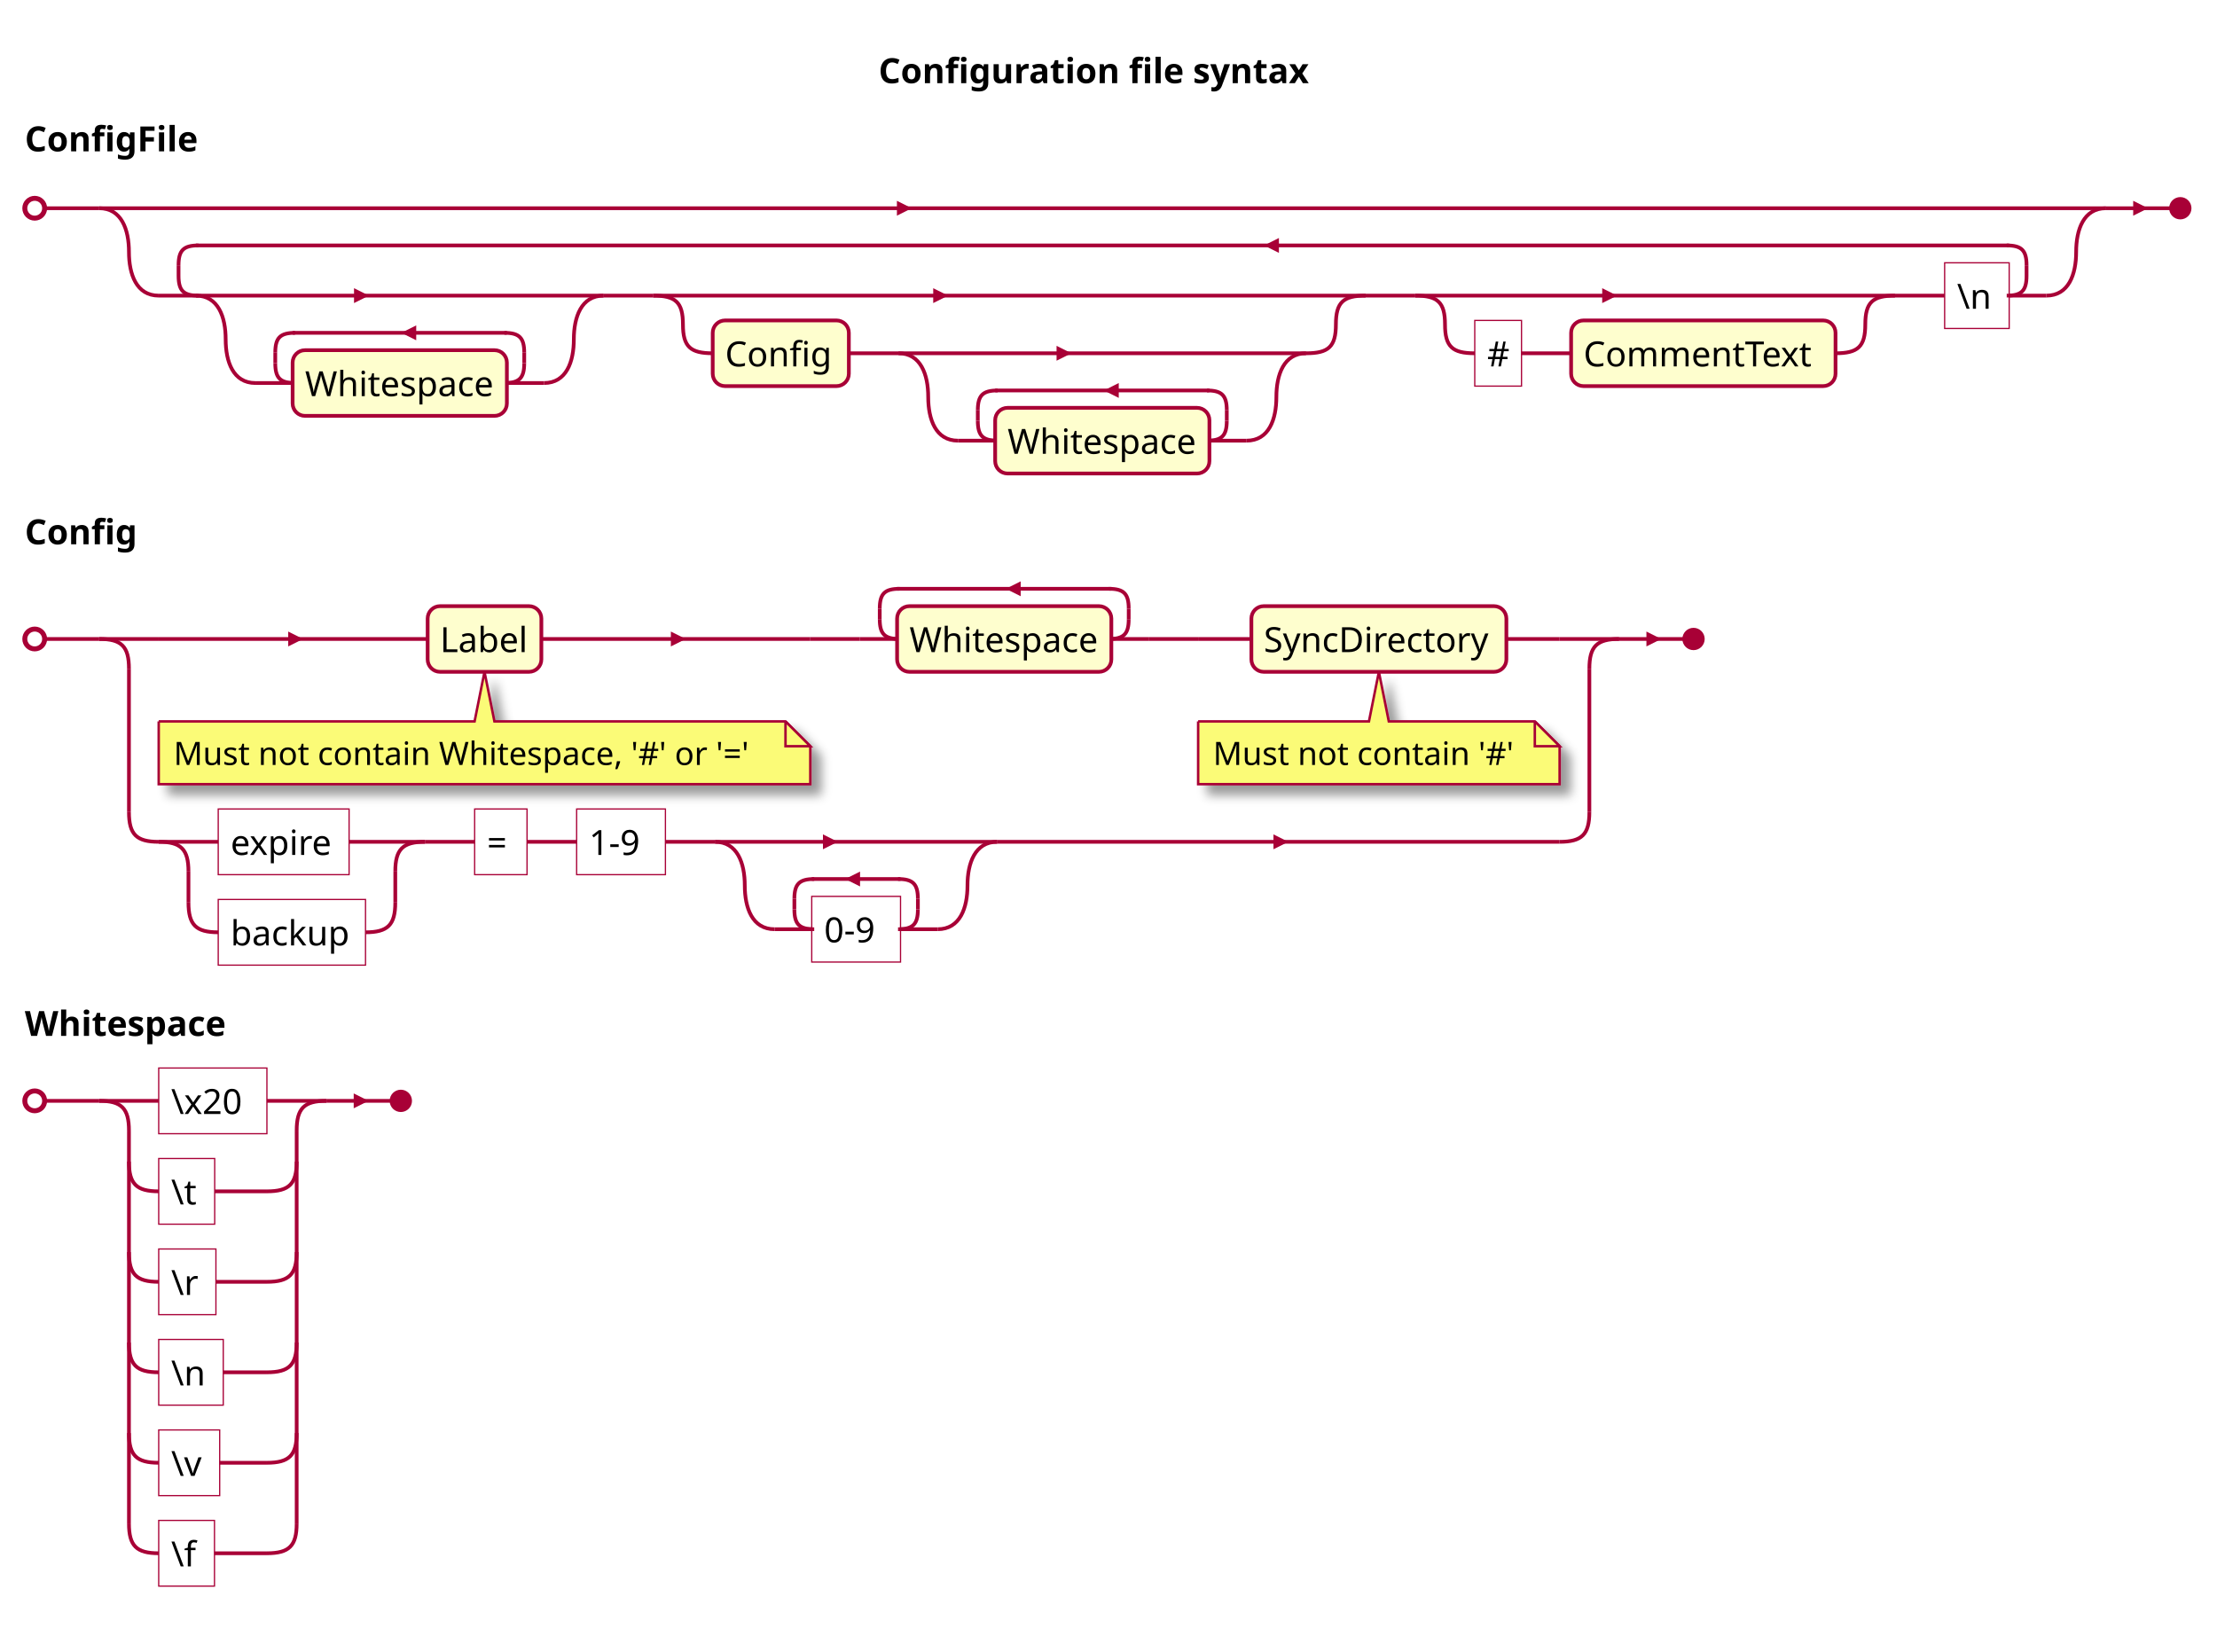
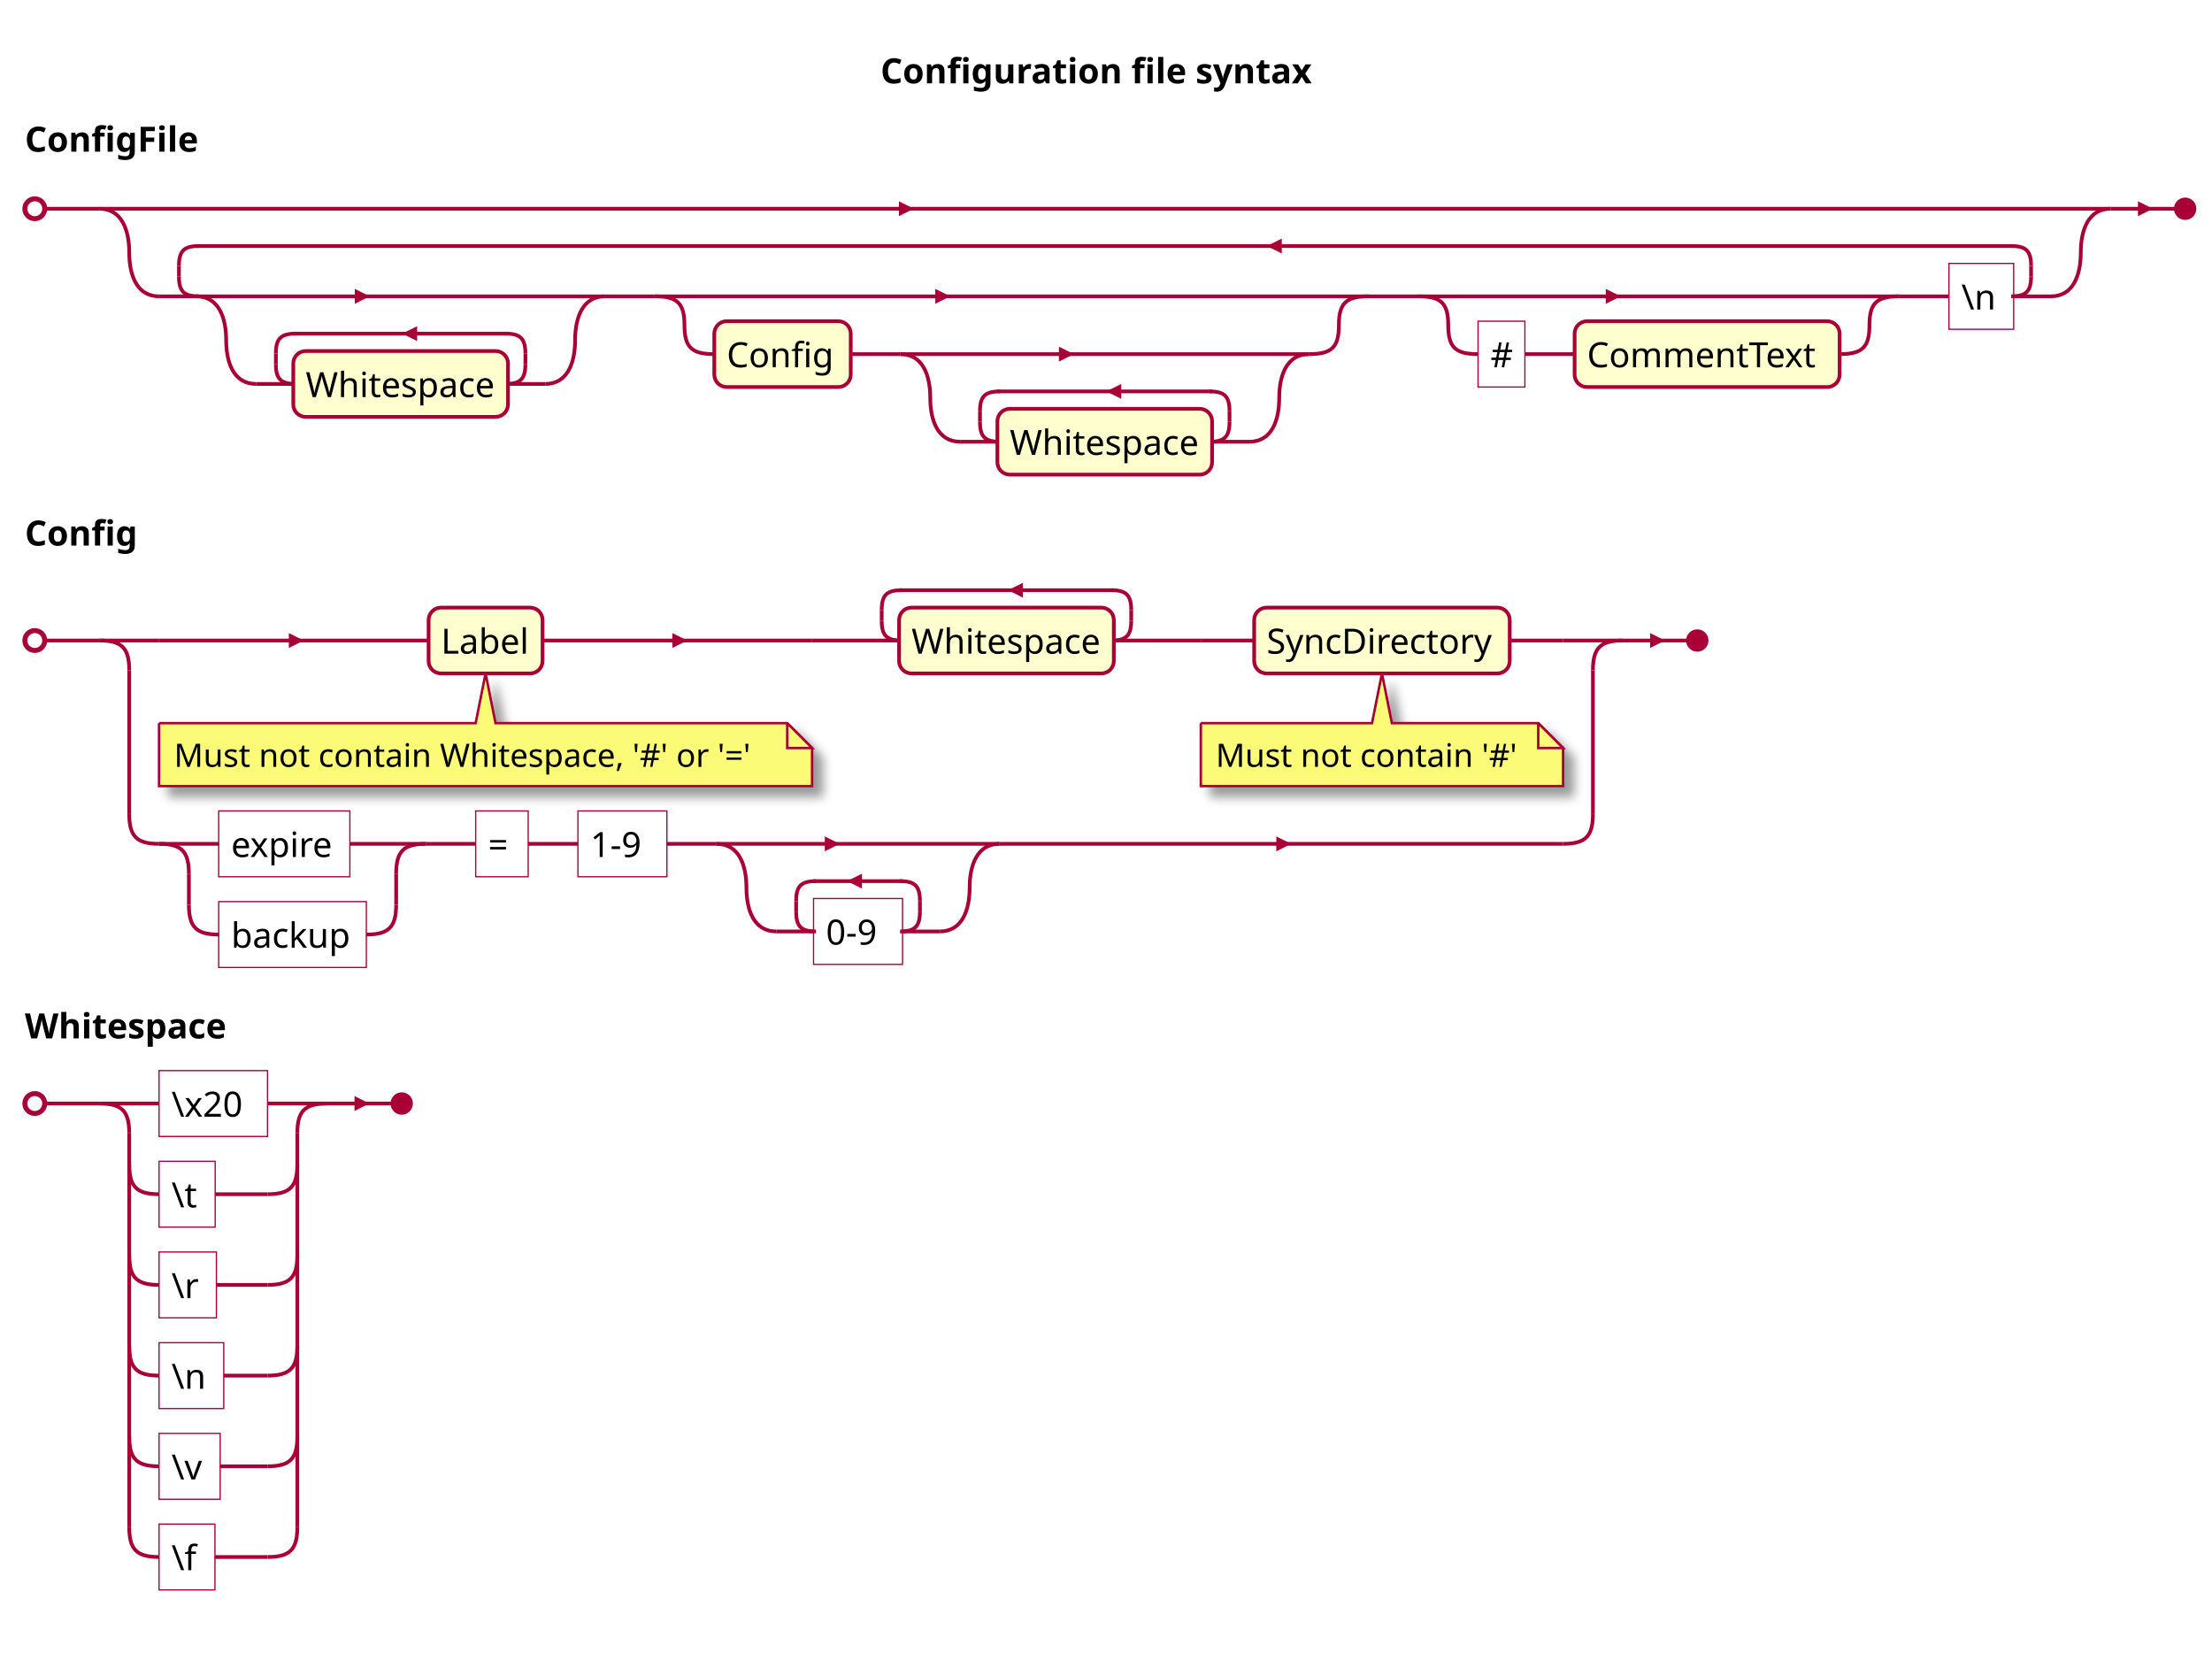
- <svg xmlns="http://www.w3.org/2000/svg" contentStyleType="text/css" data-diagram-type="EBNF" height="666px" preserveAspectRatio="none" style="width:894px;height:666px;background:#FFFFFF;" version="1.1" viewBox="0 0 894 666" width="894px" zoomAndPan="magnify">
+ <svg xmlns="http://www.w3.org/2000/svg" contentStyleType="text/css" data-diagram-type="EBNF" height="665px" preserveAspectRatio="none" style="width:890px;height:665px;background:#FFFFFF;" version="1.1" viewBox="0 0 890 665" width="890px" zoomAndPan="magnify">
  <defs>
-     <filter height="300%" id="fsfbndj8dutw1" width="300%" x="-1" y="-1">
+     <filter height="300%" id="fnl51xy3bh8cj" width="300%" x="-1" y="-1">
      <feGaussianBlur result="blurOut" stdDeviation="2" />
      <feColorMatrix in="blurOut" result="blurOut2" type="matrix" values="0 0 0 0 0 0 0 0 0 0 0 0 0 0 0 0 0 0 .4 0" />
      <feOffset dx="4" dy="4" in="blurOut2" result="blurOut3" />
      <feBlend in="SourceGraphic" in2="blurOut3" mode="normal" />
    </filter>
  </defs>
  <g>
    <g class="title" data-source-line="5">
-       <text fill="#000000" font-family="sans-serif" font-size="14" font-weight="bold" lengthAdjust="spacing" textLength="179.642" x="354.281" y="33.535">Configuration file syntax</text>
+       <text fill="#000000" font-family="sans-serif" font-size="14" font-weight="700" lengthAdjust="spacing" textLength="179.642" x="354.281" y="33.535">Configuration file syntax</text>
    </g>
-     <text fill="#000000" font-family="sans-serif" font-size="14" font-weight="bold" lengthAdjust="spacing" textLength="73.049" x="10" y="61.023">ConfigFile</text>
+     <text fill="#000000" font-family="sans-serif" font-size="14" font-weight="700" lengthAdjust="spacing" textLength="73.049" x="10" y="61.023">ConfigFile</text>
    <line style="stroke:#A80036;stroke-width:1.5;" x1="40" x2="849.204" y1="83.977" y2="83.977" />
    <path d="M361.682,83.977 L361.682,80.977 L367.682,83.977 L361.682,86.977 L361.682,83.977" fill="#A80036" />
    <path d="M40,83.977 C49,83.977 52,92.599 52,101.599 C52,110.599 55,119.221 64,119.221" fill="none" style="stroke:#A80036;stroke-width:1.5;" />
    <path d="M825.204,119.221 C834.204,119.221 837.204,110.599 837.204,101.599 C837.204,92.599 840.204,83.977 849.204,83.977" fill="none" style="stroke:#A80036;stroke-width:1.5;" />
    <path d="M72,111.221 C72,117.221 74,119.221 80,119.221" fill="none" style="stroke:#A80036;stroke-width:1.5;" />
    <line style="stroke:#A80036;stroke-width:1.5;" x1="72" x2="72" y1="106.977" y2="111.221" />
    <path d="M72,106.977 C72,100.977 74,98.977 80,98.977" fill="none" style="stroke:#A80036;stroke-width:1.5;" />
    <line style="stroke:#A80036;stroke-width:1.5;" x1="79" x2="810.204" y1="98.977" y2="98.977" />
    <path d="M515.722,98.977 L515.722,95.977 L509.723,98.977 L515.722,101.977 L515.722,98.977" fill="#A80036" />
    <path d="M817.204,111.221 C817.204,117.221 815.204,119.221 809.204,119.221" fill="none" style="stroke:#A80036;stroke-width:1.5;" />
    <line style="stroke:#A80036;stroke-width:1.5;" x1="817.204" x2="817.204" y1="106.977" y2="111.221" />
    <path d="M809.204,98.977 C815.204,98.977 817.204,100.977 817.204,106.977" fill="none" style="stroke:#A80036;stroke-width:1.5;" />
    <line style="stroke:#A80036;stroke-width:1.5;" x1="64" x2="79" y1="119.221" y2="119.221" />
    <line style="stroke:#A80036;stroke-width:1.5;" x1="810.204" x2="825.204" y1="119.221" y2="119.221" />
    <line style="stroke:#A80036;stroke-width:1.5;" x1="79" x2="79" y1="119.221" y2="119.221" />
    <line style="stroke:#A80036;stroke-width:1.5;" x1="79" x2="243.398" y1="119.221" y2="119.221" />
    <path d="M142.759,119.221 L142.759,116.221 L148.759,119.221 L142.759,122.221 L142.759,119.221" fill="#A80036" />
    <path d="M79,119.221 C88,119.221 91,127.843 91,136.843 C91,145.843 94,154.465 103,154.465" fill="none" style="stroke:#A80036;stroke-width:1.5;" />
    <path d="M219.398,154.465 C228.398,154.465 231.398,145.843 231.398,136.843 C231.398,127.843 234.398,119.221 243.398,119.221" fill="none" style="stroke:#A80036;stroke-width:1.5;" />
    <path d="M111,146.465 C111,152.465 113,154.465 119,154.465" fill="none" style="stroke:#A80036;stroke-width:1.5;" />
    <line style="stroke:#A80036;stroke-width:1.5;" x1="111" x2="111" y1="142.221" y2="146.465" />
    <path d="M111,142.221 C111,136.221 113,134.221 119,134.221" fill="none" style="stroke:#A80036;stroke-width:1.5;" />
    <line style="stroke:#A80036;stroke-width:1.5;" x1="118" x2="204.398" y1="134.221" y2="134.221" />
    <path d="M167.839,134.221 L167.839,131.221 L161.839,134.221 L167.839,137.221 L167.839,134.221" fill="#A80036" />
    <path d="M211.398,146.465 C211.398,152.465 209.398,154.465 203.398,154.465" fill="none" style="stroke:#A80036;stroke-width:1.5;" />
    <line style="stroke:#A80036;stroke-width:1.5;" x1="211.398" x2="211.398" y1="142.221" y2="146.465" />
    <path d="M203.398,134.221 C209.398,134.221 211.398,136.221 211.398,142.221" fill="none" style="stroke:#A80036;stroke-width:1.5;" />
    <line style="stroke:#A80036;stroke-width:1.5;" x1="103" x2="118" y1="154.465" y2="154.465" />
    <line style="stroke:#A80036;stroke-width:1.5;" x1="204.398" x2="219.398" y1="154.465" y2="154.465" />
    <rect fill="#FEFECE" height="26.488" rx="5" ry="5" style="stroke:#A80036;stroke-width:1.5;" width="86.398" x="118" y="141.221" />
    <text fill="#000000" font-family="sans-serif" font-size="14" lengthAdjust="spacing" textLength="76.398" x="123" y="159.756">Whitespace</text>
    <line style="stroke:#A80036;stroke-width:1.5;" x1="243.398" x2="263.398" y1="119.221" y2="119.221" />
    <line style="stroke:#A80036;stroke-width:1.5;" x1="263.398" x2="550.695" y1="119.221" y2="119.221" />
    <path d="M376.317,119.221 L376.317,116.221 L382.317,119.221 L376.317,122.221 L376.317,119.221" fill="#A80036" />
    <path d="M263.398,119.221 C272.398,119.221 275.398,121.843 275.398,130.843 C275.398,139.843 278.398,142.465 287.398,142.465" fill="none" style="stroke:#A80036;stroke-width:1.5;" />
    <path d="M526.695,142.465 C535.695,142.465 538.695,139.843 538.695,130.843 C538.695,121.843 541.695,119.221 550.695,119.221" fill="none" style="stroke:#A80036;stroke-width:1.5;" />
    <line style="stroke:#A80036;stroke-width:1.5;" x1="287.398" x2="287.398" y1="142.465" y2="142.465" />
    <rect fill="#FEFECE" height="26.488" rx="5" ry="5" style="stroke:#A80036;stroke-width:1.5;" width="54.898" x="287.398" y="129.221" />
    <text fill="#000000" font-family="sans-serif" font-size="14" lengthAdjust="spacing" textLength="44.898" x="292.398" y="147.756">Config</text>
    <line style="stroke:#A80036;stroke-width:1.5;" x1="342.297" x2="362.297" y1="142.465" y2="142.465" />
    <line style="stroke:#A80036;stroke-width:1.5;" x1="362.297" x2="526.695" y1="142.465" y2="142.465" />
    <path d="M426.056,142.465 L426.056,139.465 L432.056,142.465 L426.056,145.465 L426.056,142.465" fill="#A80036" />
    <path d="M362.297,142.465 C371.297,142.465 374.297,151.087 374.297,160.087 C374.297,169.087 377.297,177.709 386.297,177.709" fill="none" style="stroke:#A80036;stroke-width:1.5;" />
    <path d="M502.695,177.709 C511.695,177.709 514.695,169.087 514.695,160.087 C514.695,151.087 517.695,142.465 526.695,142.465" fill="none" style="stroke:#A80036;stroke-width:1.5;" />
    <path d="M394.297,169.709 C394.297,175.709 396.297,177.709 402.297,177.709" fill="none" style="stroke:#A80036;stroke-width:1.5;" />
    <line style="stroke:#A80036;stroke-width:1.5;" x1="394.297" x2="394.297" y1="165.465" y2="169.709" />
    <path d="M394.297,165.465 C394.297,159.465 396.297,157.465 402.297,157.465" fill="none" style="stroke:#A80036;stroke-width:1.5;" />
    <line style="stroke:#A80036;stroke-width:1.5;" x1="401.297" x2="487.695" y1="157.465" y2="157.465" />
    <path d="M451.136,157.465 L451.136,154.465 L445.136,157.465 L451.136,160.465 L451.136,157.465" fill="#A80036" />
    <path d="M494.695,169.709 C494.695,175.709 492.695,177.709 486.695,177.709" fill="none" style="stroke:#A80036;stroke-width:1.5;" />
    <line style="stroke:#A80036;stroke-width:1.5;" x1="494.695" x2="494.695" y1="165.465" y2="169.709" />
    <path d="M486.695,157.465 C492.695,157.465 494.695,159.465 494.695,165.465" fill="none" style="stroke:#A80036;stroke-width:1.5;" />
    <line style="stroke:#A80036;stroke-width:1.5;" x1="386.297" x2="401.297" y1="177.709" y2="177.709" />
    <line style="stroke:#A80036;stroke-width:1.5;" x1="487.695" x2="502.695" y1="177.709" y2="177.709" />
    <rect fill="#FEFECE" height="26.488" rx="5" ry="5" style="stroke:#A80036;stroke-width:1.5;" width="86.398" x="401.297" y="164.465" />
    <text fill="#000000" font-family="sans-serif" font-size="14" lengthAdjust="spacing" textLength="76.398" x="406.297" y="183">Whitespace</text>
    <line style="stroke:#A80036;stroke-width:1.5;" x1="550.695" x2="570.695" y1="119.221" y2="119.221" />
    <line style="stroke:#A80036;stroke-width:1.5;" x1="570.695" x2="764.174" y1="119.221" y2="119.221" />
    <path d="M646.087,119.221 L646.087,116.221 L652.087,119.221 L646.087,122.221 L646.087,119.221" fill="#A80036" />
    <path d="M570.695,119.221 C579.695,119.221 582.695,121.843 582.695,130.843 C582.695,139.843 585.695,142.465 594.695,142.465" fill="none" style="stroke:#A80036;stroke-width:1.5;" />
    <path d="M740.174,142.465 C749.174,142.465 752.174,139.843 752.174,130.843 C752.174,121.843 755.174,119.221 764.174,119.221" fill="none" style="stroke:#A80036;stroke-width:1.5;" />
    <line style="stroke:#A80036;stroke-width:1.5;" x1="594.695" x2="594.695" y1="142.465" y2="142.465" />
    <rect fill="none" height="26.488" style="stroke:#A80036;stroke-width:0.5;" width="18.852" x="594.695" y="129.221" />
    <text fill="#000000" font-family="sans-serif" font-size="14" lengthAdjust="spacing" textLength="8.852" x="599.695" y="147.756">#</text>
    <line style="stroke:#A80036;stroke-width:1.5;" x1="613.548" x2="633.548" y1="142.465" y2="142.465" />
    <rect fill="#FEFECE" height="26.488" rx="5" ry="5" style="stroke:#A80036;stroke-width:1.5;" width="106.626" x="633.548" y="129.221" />
    <text fill="#000000" font-family="sans-serif" font-size="14" lengthAdjust="spacing" textLength="96.626" x="638.548" y="147.756">CommentText</text>
    <line style="stroke:#A80036;stroke-width:1.5;" x1="764.174" x2="784.174" y1="119.221" y2="119.221" />
    <rect fill="none" height="26.488" style="stroke:#A80036;stroke-width:0.5;" width="26.03" x="784.174" y="105.977" />
    <text fill="#000000" font-family="sans-serif" font-size="14" lengthAdjust="spacing" textLength="16.03" x="789.174" y="124.512">\n</text>
    <ellipse cx="14" cy="83.977" fill="none" rx="4" ry="4" style="stroke:#A80036;stroke-width:2;" />
    <ellipse cx="879.204" cy="83.977" fill="#A80036" rx="4" ry="4" style="stroke:#A80036;stroke-width:1;" />
    <line style="stroke:#A80036;stroke-width:1.5;" x1="18" x2="40" y1="83.977" y2="83.977" />
    <line style="stroke:#A80036;stroke-width:1.5;" x1="849.204" x2="875.204" y1="83.977" y2="83.977" />
    <path d="M860.204,83.977 L860.204,80.977 L866.204,83.977 L860.204,86.977 L860.204,83.977" fill="#A80036" />
-     <text fill="#000000" font-family="sans-serif" font-size="14" font-weight="bold" lengthAdjust="spacing" textLength="47.701" x="10" y="219.488">Config</text>
+     <text fill="#000000" font-family="sans-serif" font-size="14" font-weight="700" lengthAdjust="spacing" textLength="47.701" x="10" y="219.488">Config</text>
    <line style="stroke:#A80036;stroke-width:1.5;" x1="64" x2="64" y1="257.685" y2="257.685" />
    <rect fill="#FEFECE" height="26.488" rx="5" ry="5" style="stroke:#A80036;stroke-width:1.5;" width="45.855" x="172.448" y="244.441" />
    <text fill="#000000" font-family="sans-serif" font-size="14" lengthAdjust="spacing" textLength="35.855" x="177.448" y="262.977">Label</text>
-     <path d="M64,290.93 L64,316.24 A0,0 0 0 0 64,316.24 L326.75,316.24 A0,0 0 0 0 326.75,316.24 L326.75,300.93 L316.75,290.93 L199.375,290.93 L195.375,270.93 L191.375,290.93 L64,290.93 A0,0 0 0 0 64,290.93" fill="#FBFB77" filter="url(#fsfbndj8dutw1)" style="stroke:#A80036;stroke-width:1;" />
+     <path d="M64,290.93 L64,316.24 A0,0 0 0 0 64,316.24 L326.75,316.24 A0,0 0 0 0 326.75,316.24 L326.75,300.93 L316.75,290.93 L199.375,290.93 L195.375,270.93 L191.375,290.93 L64,290.93 A0,0 0 0 0 64,290.93" fill="#FBFB77" filter="url(#fnl51xy3bh8cj)" style="stroke:#A80036;stroke-width:1;" />
    <path d="M316.75,290.93 L316.75,300.93 L326.75,300.93 L316.75,290.93" fill="#FBFB77" style="stroke:#A80036;stroke-width:1;" />
    <text fill="#000000" font-family="sans-serif" font-size="13" lengthAdjust="spacing" textLength="241.75" x="70" y="308.498">Must not contain Whitespace, '#' or '='</text>
    <line style="stroke:#A80036;stroke-width:1.5;" x1="64" x2="172.448" y1="257.685" y2="257.685" />
    <path d="M116.224,257.685 L116.224,254.685 L122.224,257.685 L116.224,260.685 L116.224,257.685" fill="#A80036" />
    <line style="stroke:#A80036;stroke-width:1.5;" x1="218.303" x2="326.75" y1="257.685" y2="257.685" />
    <path d="M270.526,257.685 L270.526,254.685 L276.526,257.685 L270.526,260.685 L270.526,257.685" fill="#A80036" />
    <line style="stroke:#A80036;stroke-width:1.5;" x1="326.75" x2="346.75" y1="257.685" y2="257.685" />
    <path d="M354.75,249.685 C354.75,255.685 356.75,257.685 362.75,257.685" fill="none" style="stroke:#A80036;stroke-width:1.5;" />
    <line style="stroke:#A80036;stroke-width:1.5;" x1="354.75" x2="354.75" y1="245.441" y2="249.685" />
    <path d="M354.75,245.441 C354.75,239.441 356.75,237.441 362.75,237.441" fill="none" style="stroke:#A80036;stroke-width:1.5;" />
    <line style="stroke:#A80036;stroke-width:1.5;" x1="361.75" x2="448.149" y1="237.441" y2="237.441" />
    <path d="M411.59,237.441 L411.59,234.441 L405.59,237.441 L411.59,240.441 L411.59,237.441" fill="#A80036" />
    <path d="M455.149,249.685 C455.149,255.685 453.149,257.685 447.149,257.685" fill="none" style="stroke:#A80036;stroke-width:1.5;" />
    <line style="stroke:#A80036;stroke-width:1.5;" x1="455.149" x2="455.149" y1="245.441" y2="249.685" />
    <path d="M447.149,237.441 C453.149,237.441 455.149,239.441 455.149,245.441" fill="none" style="stroke:#A80036;stroke-width:1.5;" />
    <line style="stroke:#A80036;stroke-width:1.5;" x1="346.75" x2="361.75" y1="257.685" y2="257.685" />
    <line style="stroke:#A80036;stroke-width:1.5;" x1="448.149" x2="463.149" y1="257.685" y2="257.685" />
    <rect fill="#FEFECE" height="26.488" rx="5" ry="5" style="stroke:#A80036;stroke-width:1.5;" width="86.398" x="361.75" y="244.441" />
    <text fill="#000000" font-family="sans-serif" font-size="14" lengthAdjust="spacing" textLength="76.398" x="366.75" y="262.977">Whitespace</text>
    <line style="stroke:#A80036;stroke-width:1.5;" x1="463.149" x2="483.149" y1="257.685" y2="257.685" />
    <rect fill="#FEFECE" height="26.488" rx="5" ry="5" style="stroke:#A80036;stroke-width:1.5;" width="102.825" x="504.618" y="244.441" />
    <text fill="#000000" font-family="sans-serif" font-size="14" lengthAdjust="spacing" textLength="92.825" x="509.618" y="262.977">SyncDirectory</text>
-     <path d="M483.149,290.93 L483.149,316.24 A0,0 0 0 0 483.149,316.24 L628.912,316.24 A0,0 0 0 0 628.912,316.24 L628.912,300.93 L618.912,290.93 L560.03,290.93 L556.03,270.93 L552.03,290.93 L483.149,290.93 A0,0 0 0 0 483.149,290.93" fill="#FBFB77" filter="url(#fsfbndj8dutw1)" style="stroke:#A80036;stroke-width:1;" />
+     <path d="M483.149,290.93 L483.149,316.24 A0,0 0 0 0 483.149,316.24 L628.912,316.24 A0,0 0 0 0 628.912,316.24 L628.912,300.93 L618.912,290.93 L560.03,290.93 L556.03,270.93 L552.03,290.93 L483.149,290.93 A0,0 0 0 0 483.149,290.93" fill="#FBFB77" filter="url(#fnl51xy3bh8cj)" style="stroke:#A80036;stroke-width:1;" />
    <path d="M618.912,290.93 L618.912,300.93 L628.912,300.93 L618.912,290.93" fill="#FBFB77" style="stroke:#A80036;stroke-width:1;" />
    <text fill="#000000" font-family="sans-serif" font-size="13" lengthAdjust="spacing" textLength="124.763" x="489.149" y="308.498">Must not contain '#'</text>
    <line style="stroke:#A80036;stroke-width:1.5;" x1="483.149" x2="504.618" y1="257.685" y2="257.685" />
    <line style="stroke:#A80036;stroke-width:1.5;" x1="607.443" x2="628.912" y1="257.685" y2="257.685" />
    <line style="stroke:#A80036;stroke-width:1.5;" x1="40" x2="64" y1="257.685" y2="257.685" />
    <line style="stroke:#A80036;stroke-width:1.5;" x1="628.912" x2="652.912" y1="257.685" y2="257.685" />
    <line style="stroke:#A80036;stroke-width:1.5;" x1="64" x2="64" y1="339.484" y2="339.484" />
    <rect fill="none" height="26.488" style="stroke:#A80036;stroke-width:0.5;" width="52.773" x="88" y="326.24" />
    <text fill="#000000" font-family="sans-serif" font-size="14" lengthAdjust="spacing" textLength="42.773" x="93" y="344.775">expire</text>
    <line style="stroke:#A80036;stroke-width:1.5;" x1="64" x2="88" y1="339.484" y2="339.484" />
    <line style="stroke:#A80036;stroke-width:1.5;" x1="140.773" x2="171.397" y1="339.484" y2="339.484" />
    <rect fill="none" height="26.488" style="stroke:#A80036;stroke-width:0.5;" width="59.397" x="88" y="362.728" />
    <text fill="#000000" font-family="sans-serif" font-size="14" lengthAdjust="spacing" textLength="49.397" x="93" y="381.264">backup</text>
    <line style="stroke:#A80036;stroke-width:1.5;" x1="147.397" x2="147.397" y1="375.973" y2="375.973" />
    <path d="M76,363.973 C76,372.973 79,375.973 88,375.973" fill="none" style="stroke:#A80036;stroke-width:1.5;" />
    <line style="stroke:#A80036;stroke-width:1.5;" x1="76" x2="76" y1="351.484" y2="363.973" />
    <path d="M64,339.484 C73,339.484 76,342.484 76,351.484" fill="none" style="stroke:#A80036;stroke-width:1.5;" />
    <path d="M159.397,363.973 C159.397,372.973 156.397,375.973 147.397,375.973" fill="none" style="stroke:#A80036;stroke-width:1.5;" />
    <line style="stroke:#A80036;stroke-width:1.5;" x1="159.397" x2="159.397" y1="351.484" y2="363.973" />
    <path d="M159.397,351.484 C159.397,342.484 162.397,339.484 171.397,339.484" fill="none" style="stroke:#A80036;stroke-width:1.5;" />
    <line style="stroke:#A80036;stroke-width:1.5;" x1="171.397" x2="191.397" y1="339.484" y2="339.484" />
    <rect fill="none" height="26.488" style="stroke:#A80036;stroke-width:0.5;" width="21.129" x="191.397" y="326.24" />
    <text fill="#000000" font-family="sans-serif" font-size="14" lengthAdjust="spacing" textLength="11.129" x="196.397" y="344.775">=</text>
    <line style="stroke:#A80036;stroke-width:1.5;" x1="212.525" x2="232.525" y1="339.484" y2="339.484" />
    <rect fill="none" height="26.488" style="stroke:#A80036;stroke-width:0.5;" width="35.806" x="232.525" y="326.24" />
    <text fill="#000000" font-family="sans-serif" font-size="14" lengthAdjust="spacing" textLength="25.806" x="237.525" y="344.775">1-9</text>
    <line style="stroke:#A80036;stroke-width:1.5;" x1="268.331" x2="288.331" y1="339.484" y2="339.484" />
    <line style="stroke:#A80036;stroke-width:1.5;" x1="288.331" x2="402.137" y1="339.484" y2="339.484" />
    <path d="M331.853,339.484 L331.853,336.484 L337.853,339.484 L331.853,342.484 L331.853,339.484" fill="#A80036" />
    <path d="M288.331,339.484 C297.331,339.484 300.331,348.106 300.331,357.106 C300.331,366.106 303.331,374.728 312.331,374.728" fill="none" style="stroke:#A80036;stroke-width:1.5;" />
    <path d="M378.137,374.728 C387.137,374.728 390.137,366.106 390.137,357.106 C390.137,348.106 393.137,339.484 402.137,339.484" fill="none" style="stroke:#A80036;stroke-width:1.5;" />
    <path d="M320.331,366.728 C320.331,372.728 322.331,374.728 328.331,374.728" fill="none" style="stroke:#A80036;stroke-width:1.5;" />
    <line style="stroke:#A80036;stroke-width:1.5;" x1="320.331" x2="320.331" y1="362.484" y2="366.728" />
    <path d="M320.331,362.484 C320.331,356.484 322.331,354.484 328.331,354.484" fill="none" style="stroke:#A80036;stroke-width:1.5;" />
    <line style="stroke:#A80036;stroke-width:1.5;" x1="327.331" x2="363.137" y1="354.484" y2="354.484" />
    <path d="M346.815,354.484 L346.815,351.484 L340.815,354.484 L346.815,357.484 L346.815,354.484" fill="#A80036" />
    <path d="M370.137,366.728 C370.137,372.728 368.137,374.728 362.137,374.728" fill="none" style="stroke:#A80036;stroke-width:1.5;" />
    <line style="stroke:#A80036;stroke-width:1.5;" x1="370.137" x2="370.137" y1="362.484" y2="366.728" />
    <path d="M362.137,354.484 C368.137,354.484 370.137,356.484 370.137,362.484" fill="none" style="stroke:#A80036;stroke-width:1.5;" />
    <line style="stroke:#A80036;stroke-width:1.5;" x1="312.331" x2="327.331" y1="374.728" y2="374.728" />
    <line style="stroke:#A80036;stroke-width:1.5;" x1="363.137" x2="378.137" y1="374.728" y2="374.728" />
    <rect fill="none" height="26.488" style="stroke:#A80036;stroke-width:0.5;" width="35.806" x="327.331" y="361.484" />
    <text fill="#000000" font-family="sans-serif" font-size="14" lengthAdjust="spacing" textLength="25.806" x="332.331" y="380.019">0-9</text>
    <line style="stroke:#A80036;stroke-width:1.5;" x1="402.137" x2="628.912" y1="339.484" y2="339.484" />
    <path d="M513.524,339.484 L513.524,336.484 L519.524,339.484 L513.524,342.484 L513.524,339.484" fill="#A80036" />
    <path d="M52,327.484 C52,336.484 55,339.484 64,339.484" fill="none" style="stroke:#A80036;stroke-width:1.5;" />
    <line style="stroke:#A80036;stroke-width:1.5;" x1="52" x2="52" y1="269.685" y2="327.484" />
    <path d="M40,257.685 C49,257.685 52,260.685 52,269.685" fill="none" style="stroke:#A80036;stroke-width:1.5;" />
    <path d="M640.912,327.484 C640.912,336.484 637.912,339.484 628.912,339.484" fill="none" style="stroke:#A80036;stroke-width:1.5;" />
    <line style="stroke:#A80036;stroke-width:1.5;" x1="640.912" x2="640.912" y1="269.685" y2="327.484" />
    <path d="M640.912,269.685 C640.912,260.685 643.912,257.685 652.912,257.685" fill="none" style="stroke:#A80036;stroke-width:1.5;" />
    <ellipse cx="14" cy="257.685" fill="none" rx="4" ry="4" style="stroke:#A80036;stroke-width:2;" />
    <ellipse cx="682.912" cy="257.685" fill="#A80036" rx="4" ry="4" style="stroke:#A80036;stroke-width:1;" />
    <line style="stroke:#A80036;stroke-width:1.5;" x1="18" x2="40" y1="257.685" y2="257.685" />
    <line style="stroke:#A80036;stroke-width:1.5;" x1="652.912" x2="678.912" y1="257.685" y2="257.685" />
    <path d="M663.912,257.685 L663.912,254.685 L669.912,257.685 L663.912,260.685 L663.912,257.685" fill="#A80036" />
-     <text fill="#000000" font-family="sans-serif" font-size="14" font-weight="bold" lengthAdjust="spacing" textLength="81.355" x="10" y="417.752">Whitespace</text>
+     <text fill="#000000" font-family="sans-serif" font-size="14" font-weight="700" lengthAdjust="spacing" textLength="81.355" x="10" y="417.752">Whitespace</text>
    <rect fill="none" height="26.488" style="stroke:#A80036;stroke-width:0.5;" width="43.633" x="64" y="430.705" />
    <text fill="#000000" font-family="sans-serif" font-size="14" lengthAdjust="spacing" textLength="33.633" x="69" y="449.24">\x20</text>
    <line style="stroke:#A80036;stroke-width:1.5;" x1="40" x2="64" y1="443.949" y2="443.949" />
    <line style="stroke:#A80036;stroke-width:1.5;" x1="107.633" x2="131.633" y1="443.949" y2="443.949" />
    <rect fill="none" height="26.488" style="stroke:#A80036;stroke-width:0.5;" width="22.578" x="64" y="467.193" />
    <text fill="#000000" font-family="sans-serif" font-size="14" lengthAdjust="spacing" textLength="12.578" x="69" y="485.728">\t</text>
    <path d="M52,468.438 C52,477.438 55,480.438 64,480.438" fill="none" style="stroke:#A80036;stroke-width:1.5;" />
    <line style="stroke:#A80036;stroke-width:1.5;" x1="86.578" x2="107.633" y1="480.438" y2="480.438" />
    <path d="M119.633,468.438 C119.633,477.438 116.633,480.438 107.633,480.438" fill="none" style="stroke:#A80036;stroke-width:1.5;" />
    <rect fill="none" height="26.488" style="stroke:#A80036;stroke-width:0.5;" width="23.07" x="64" y="503.682" />
    <text fill="#000000" font-family="sans-serif" font-size="14" lengthAdjust="spacing" textLength="13.07" x="69" y="522.217">\r</text>
    <path d="M52,504.926 C52,513.926 55,516.926 64,516.926" fill="none" style="stroke:#A80036;stroke-width:1.5;" />
    <line style="stroke:#A80036;stroke-width:1.5;" x1="87.07" x2="107.633" y1="516.926" y2="516.926" />
    <path d="M119.633,504.926 C119.633,513.926 116.633,516.926 107.633,516.926" fill="none" style="stroke:#A80036;stroke-width:1.5;" />
    <rect fill="none" height="26.488" style="stroke:#A80036;stroke-width:0.5;" width="26.03" x="64" y="540.17" />
    <text fill="#000000" font-family="sans-serif" font-size="14" lengthAdjust="spacing" textLength="16.03" x="69" y="558.705">\n</text>
    <path d="M52,541.414 C52,550.414 55,553.414 64,553.414" fill="none" style="stroke:#A80036;stroke-width:1.5;" />
    <line style="stroke:#A80036;stroke-width:1.5;" x1="90.03" x2="107.633" y1="553.414" y2="553.414" />
    <path d="M119.633,541.414 C119.633,550.414 116.633,553.414 107.633,553.414" fill="none" style="stroke:#A80036;stroke-width:1.5;" />
    <rect fill="none" height="26.488" style="stroke:#A80036;stroke-width:0.5;" width="24.588" x="64" y="576.658" />
    <text fill="#000000" font-family="sans-serif" font-size="14" lengthAdjust="spacing" textLength="14.588" x="69" y="595.193">\v</text>
    <path d="M52,577.902 C52,586.902 55,589.902 64,589.902" fill="none" style="stroke:#A80036;stroke-width:1.5;" />
    <line style="stroke:#A80036;stroke-width:1.5;" x1="88.588" x2="107.633" y1="589.902" y2="589.902" />
    <path d="M119.633,577.902 C119.633,586.902 116.633,589.902 107.633,589.902" fill="none" style="stroke:#A80036;stroke-width:1.5;" />
    <rect fill="none" height="26.488" style="stroke:#A80036;stroke-width:0.5;" width="22.489" x="64" y="613.146" />
    <text fill="#000000" font-family="sans-serif" font-size="14" lengthAdjust="spacing" textLength="12.489" x="69" y="631.682">\f</text>
    <line style="stroke:#A80036;stroke-width:1.5;" x1="86.489" x2="107.633" y1="626.391" y2="626.391" />
    <path d="M52,614.391 C52,623.391 55,626.391 64,626.391" fill="none" style="stroke:#A80036;stroke-width:1.5;" />
    <line style="stroke:#A80036;stroke-width:1.5;" x1="52" x2="52" y1="455.949" y2="614.391" />
    <path d="M40,443.949 C49,443.949 52,446.949 52,455.949" fill="none" style="stroke:#A80036;stroke-width:1.5;" />
    <path d="M119.633,614.391 C119.633,623.391 116.633,626.391 107.633,626.391" fill="none" style="stroke:#A80036;stroke-width:1.5;" />
    <line style="stroke:#A80036;stroke-width:1.5;" x1="119.633" x2="119.633" y1="455.949" y2="614.391" />
    <path d="M119.633,455.949 C119.633,446.949 122.633,443.949 131.633,443.949" fill="none" style="stroke:#A80036;stroke-width:1.5;" />
    <ellipse cx="14" cy="443.949" fill="none" rx="4" ry="4" style="stroke:#A80036;stroke-width:2;" />
    <ellipse cx="161.633" cy="443.949" fill="#A80036" rx="4" ry="4" style="stroke:#A80036;stroke-width:1;" />
    <line style="stroke:#A80036;stroke-width:1.5;" x1="18" x2="40" y1="443.949" y2="443.949" />
    <line style="stroke:#A80036;stroke-width:1.5;" x1="131.633" x2="157.633" y1="443.949" y2="443.949" />
    <path d="M142.633,443.949 L142.633,440.949 L148.633,443.949 L142.633,446.949 L142.633,443.949" fill="#A80036" />
  </g>
</svg>
